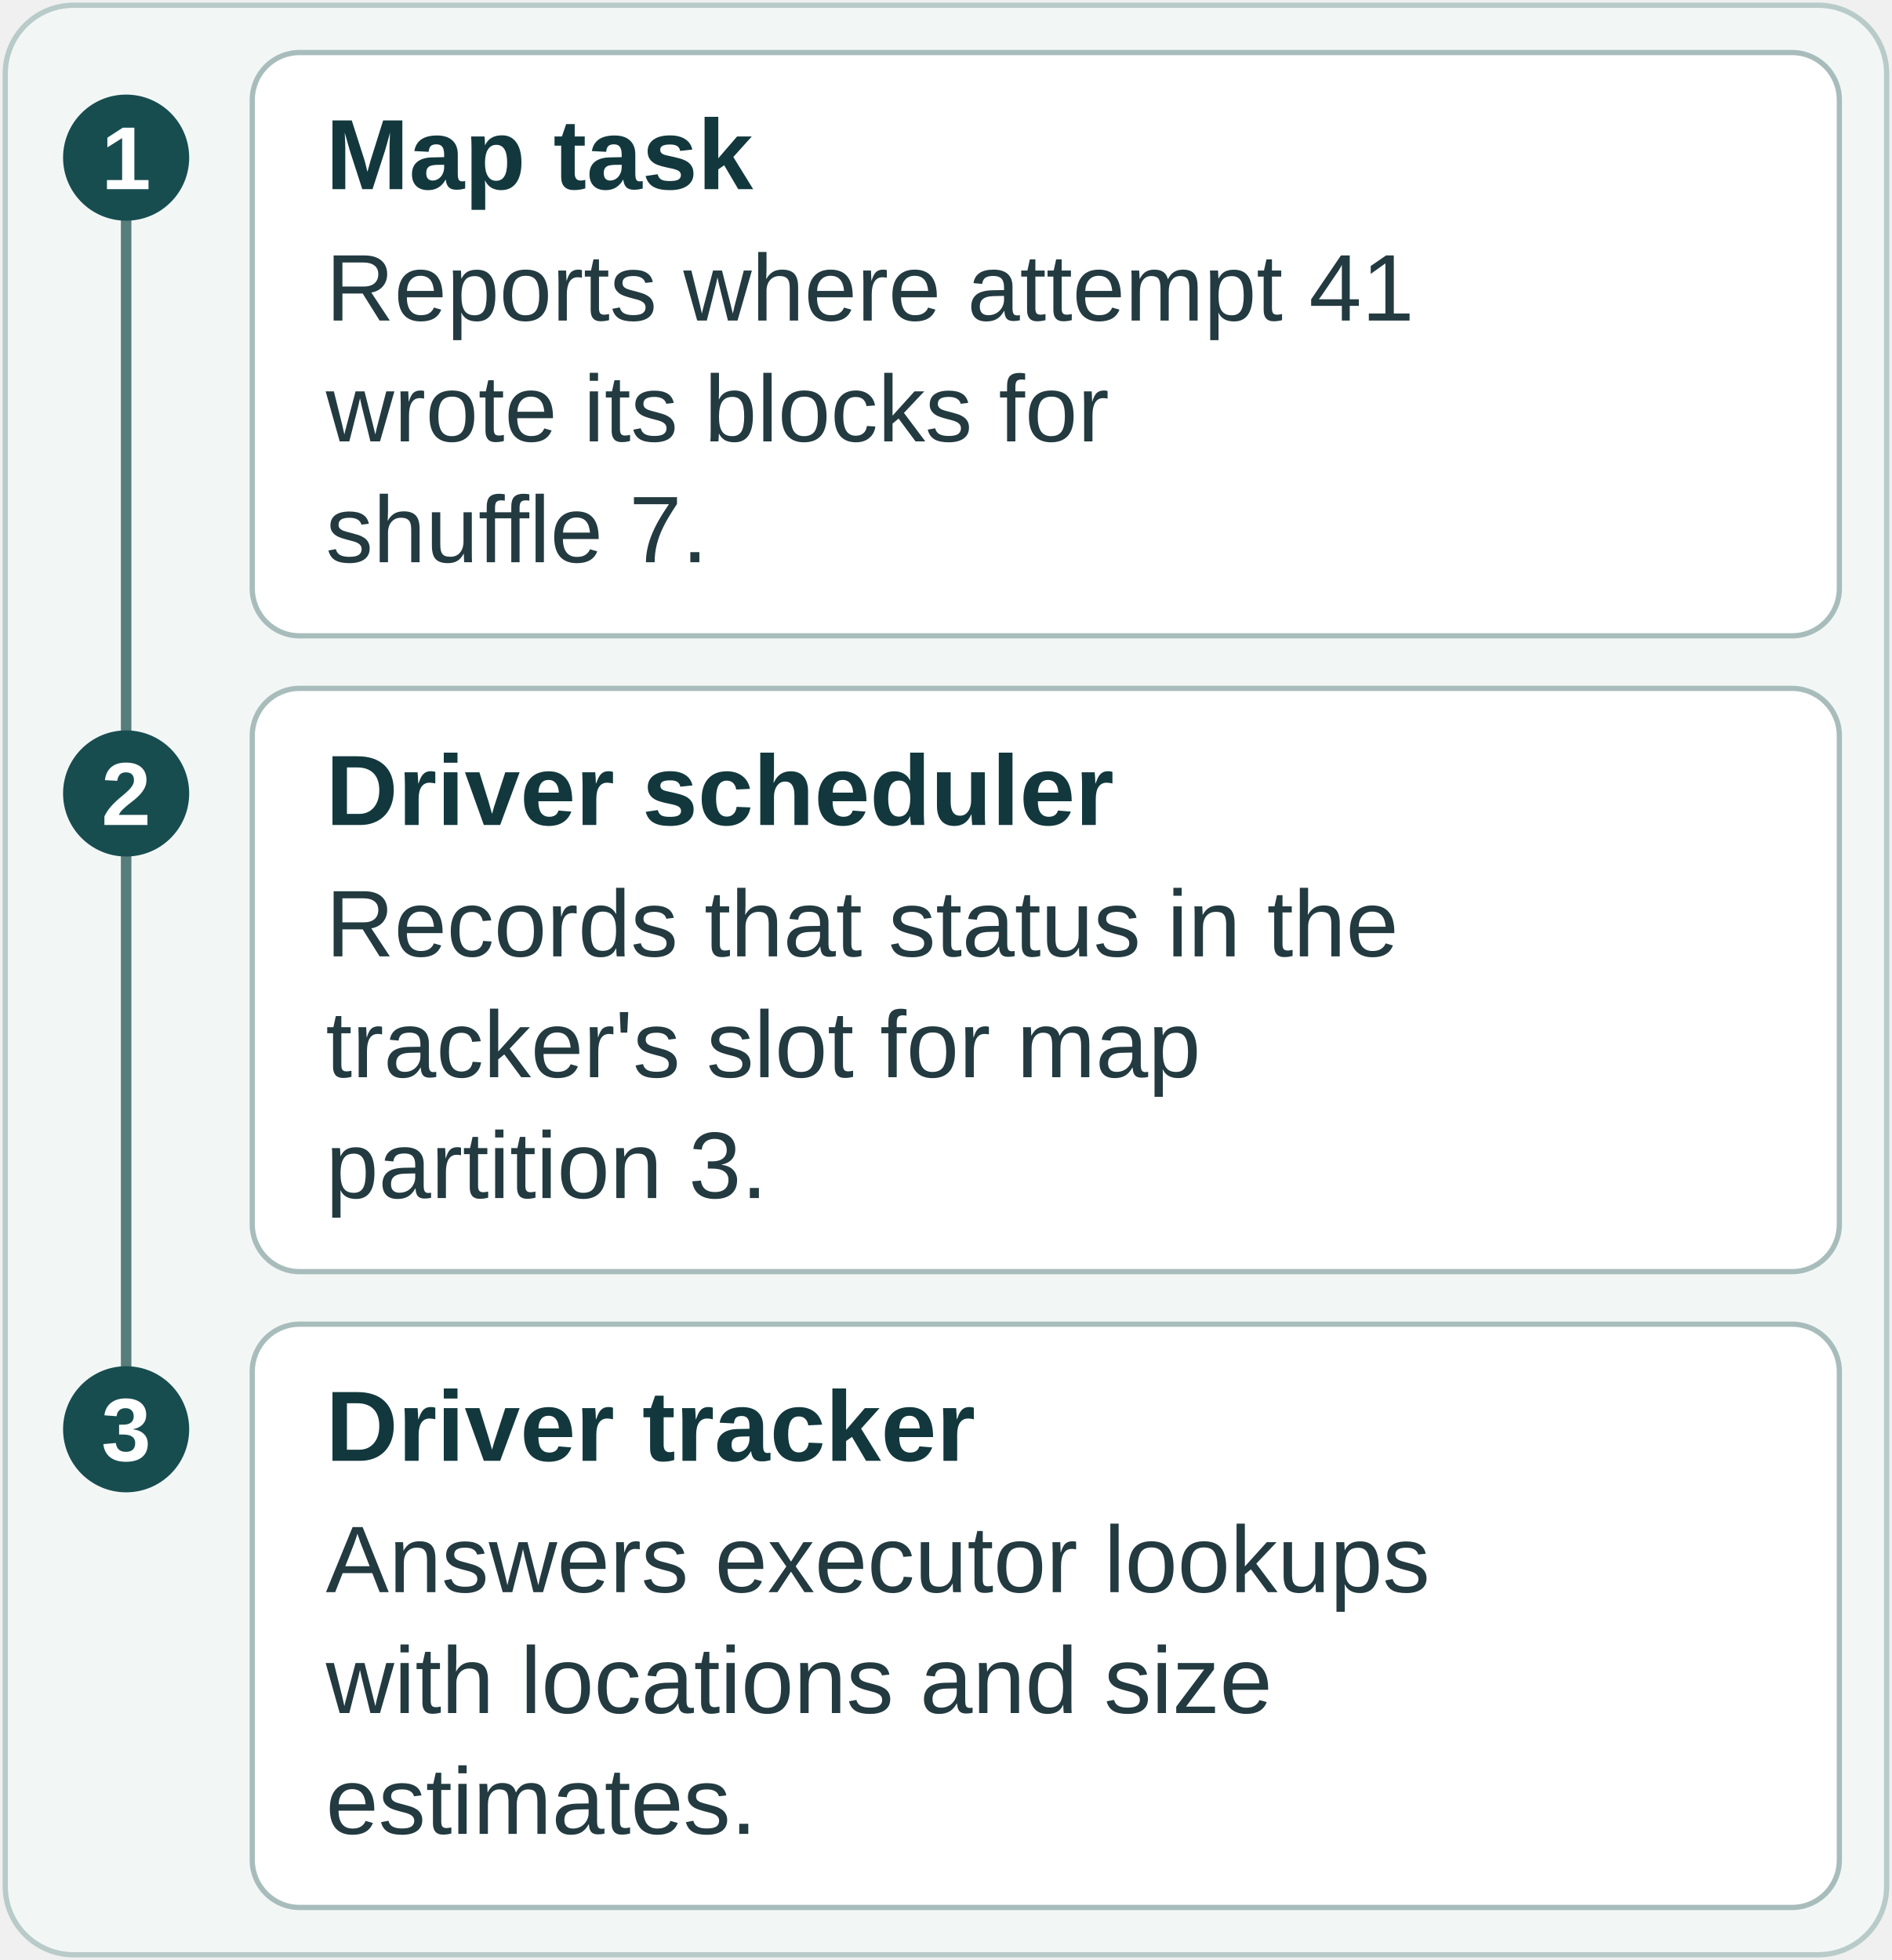
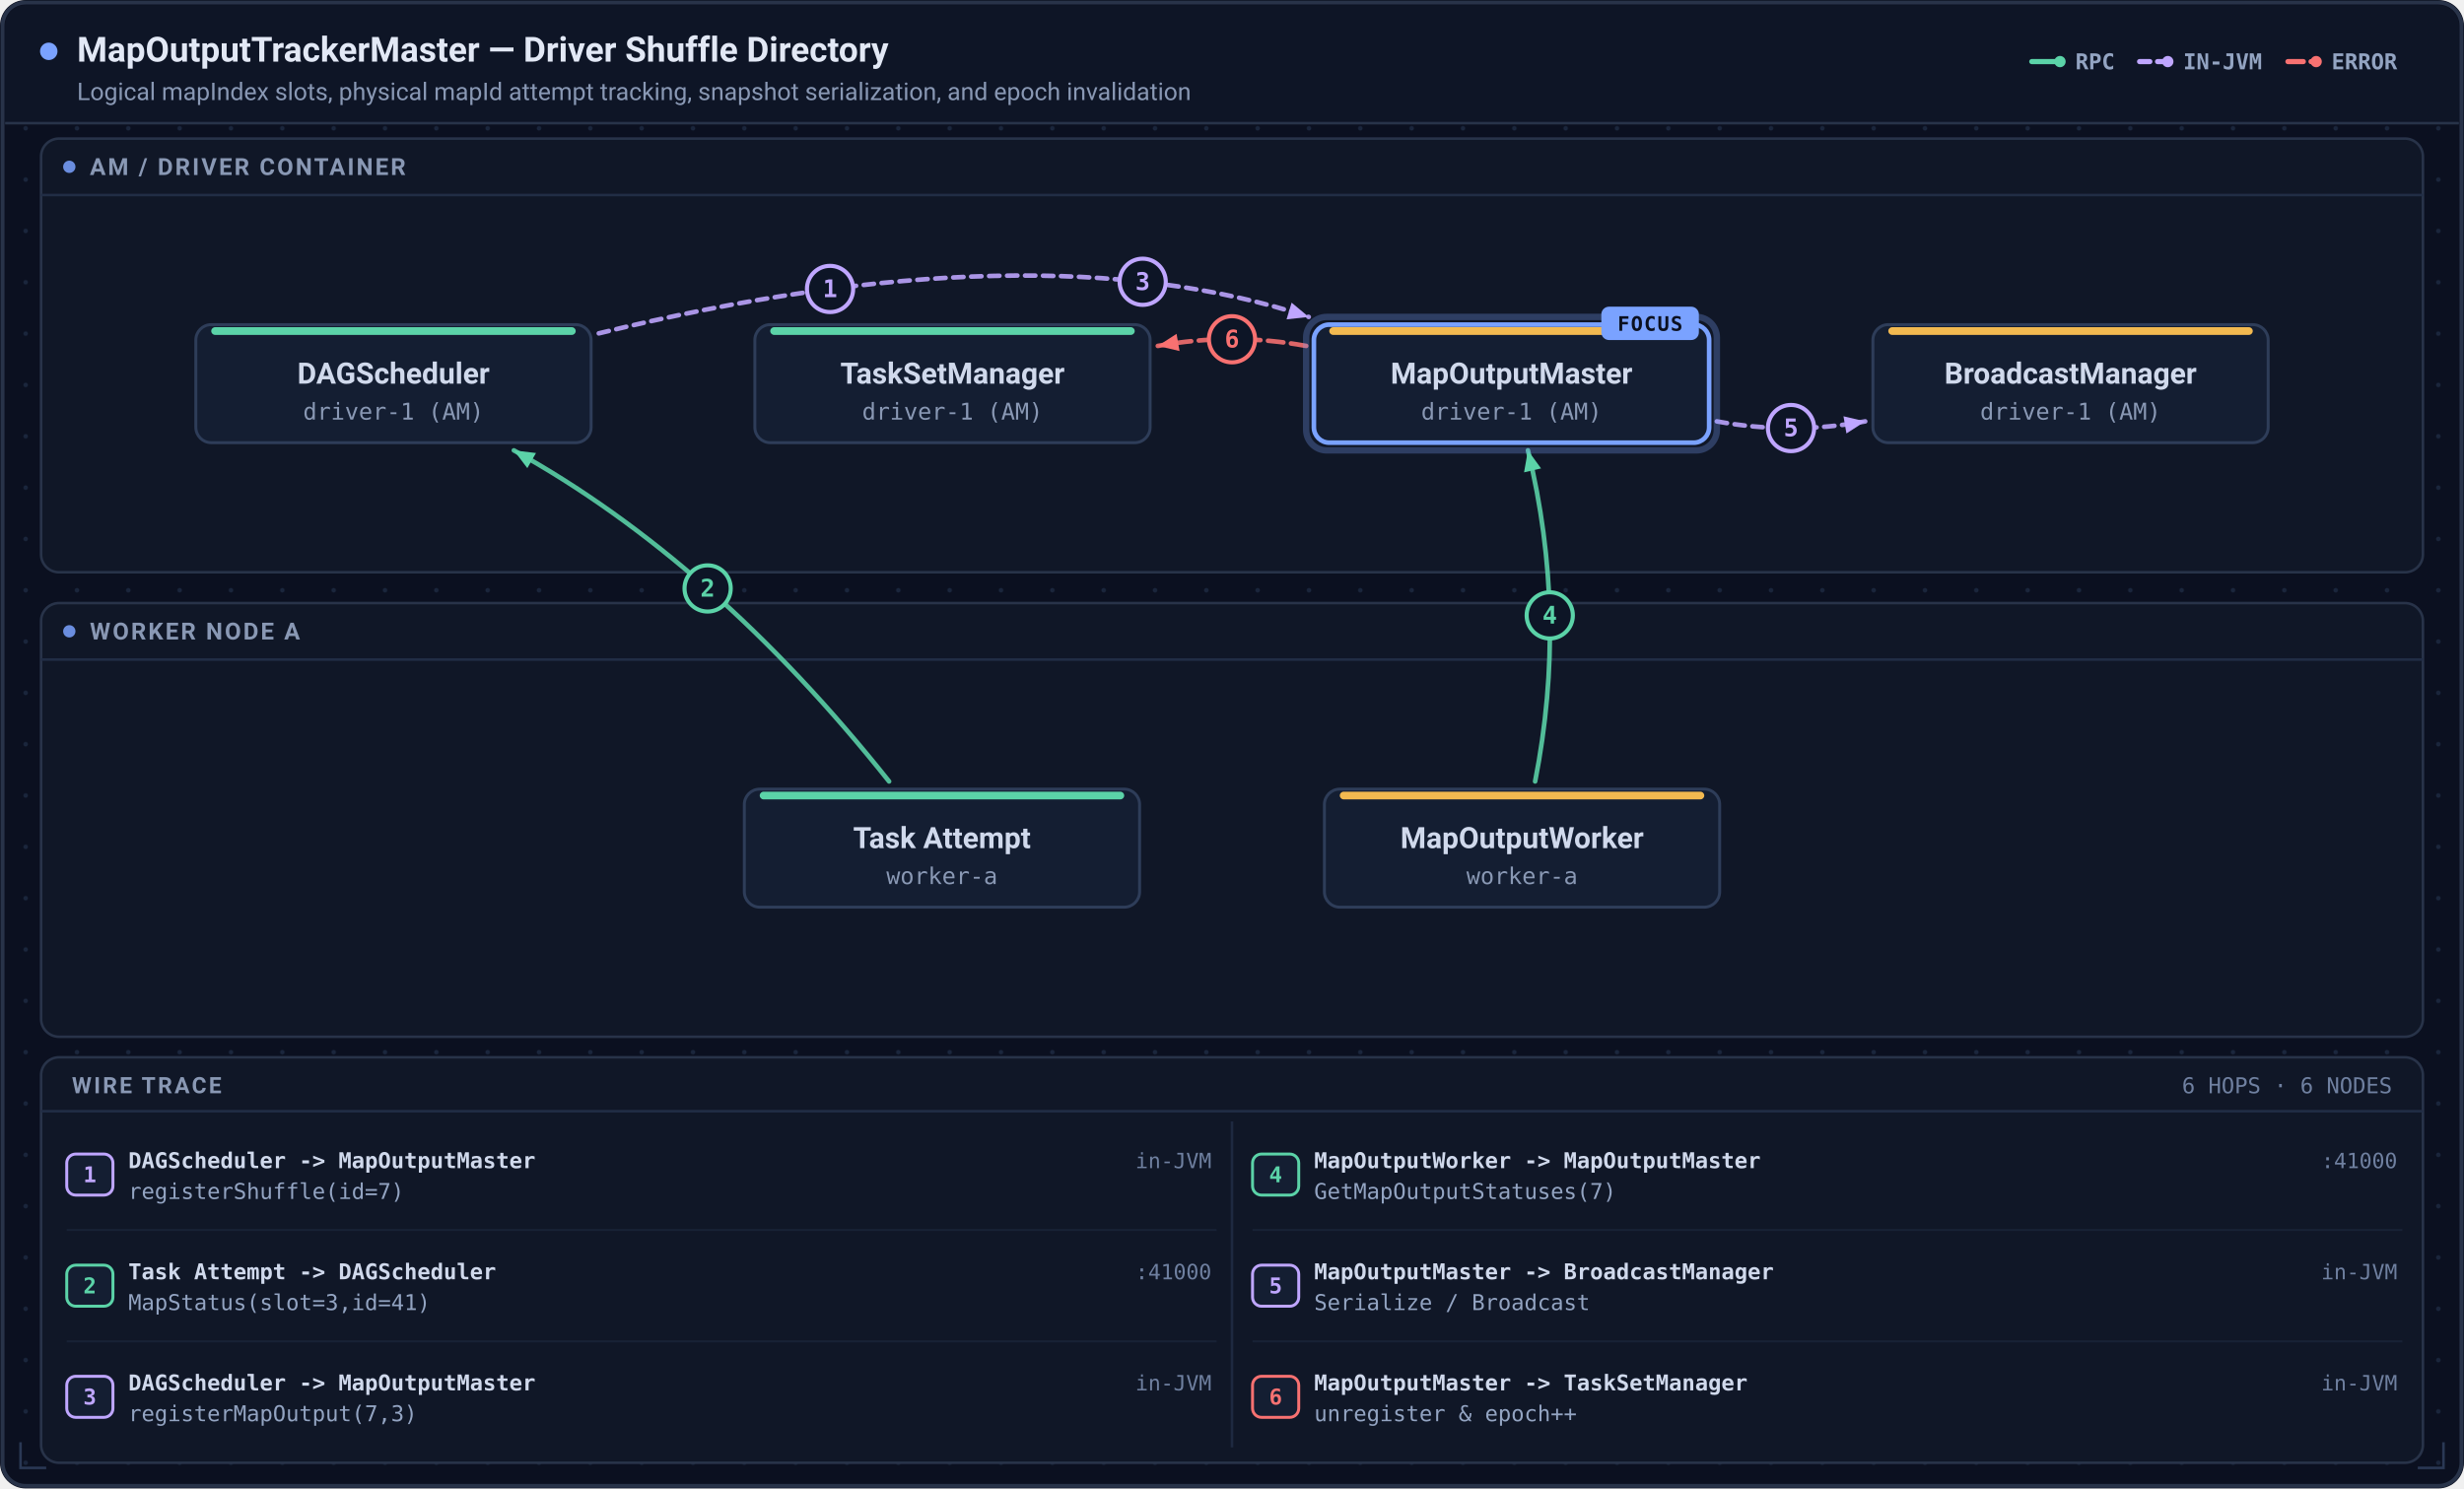
- <svg xmlns="http://www.w3.org/2000/svg" width="360" height="373" viewBox="0 0 360 373" role="img" aria-labelledby="flow-title" aria-describedby="flow-desc">
+ <svg xmlns="http://www.w3.org/2000/svg" width="960" height="580" viewBox="0 0 960 580" role="img" aria-labelledby="topo-title" aria-describedby="topo-desc">
+   <defs>
+     <pattern id="bp-grid" width="20" height="20" patternUnits="userSpaceOnUse">
+       <circle cx="10" cy="10" r="0.9" fill="#1a253b" />
+     </pattern>
+   </defs>
  <style>
- @keyframes handoff {
-   0%, 18% { transform: translateY(0); }
-   40%, 58% { transform: translateY(121px); }
-   82%, 100% { transform: translateY(242px); }
+ .f-sans { font-family: system-ui, -apple-system, 'Segoe UI', Roboto, Helvetica, Arial, sans-serif; }
+ .f-mono { font-family: ui-monospace, 'Cascadia Code', 'SFMono-Regular', Menlo, Consolas, monospace; }
+ @keyframes packet-travel {
+   0% { transform: translate(233.3px, 129.9px); color: #bfa6ff; opacity: 0; }
+   0.67% { transform: translate(233.3px, 129.9px); color: #bfa6ff; opacity: 1; }
+   5.17% { transform: translate(338.5px, 110.8px); color: #bfa6ff; opacity: 1; }
+   9.67% { transform: translate(432.6px, 108.6px); color: #bfa6ff; opacity: 1; }
+   14.17% { transform: translate(509.9px, 123.5px); color: #bfa6ff; opacity: 1; }
+   15.33% { transform: translate(509.9px, 123.5px); color: #bfa6ff; opacity: 0; }
+   16.00% { transform: translate(346.4px, 304.5px); color: #5bd3a8; opacity: 0; }
+   17.33% { transform: translate(346.4px, 304.5px); color: #5bd3a8; opacity: 1; }
+   21.83% { transform: translate(300.3px, 252.5px); color: #5bd3a8; opacity: 1; }
+   26.33% { transform: translate(250.6px, 208.6px); color: #5bd3a8; opacity: 1; }
+   30.83% { transform: translate(200.2px, 175.5px); color: #5bd3a8; opacity: 1; }
+   32.00% { transform: translate(200.2px, 175.5px); color: #5bd3a8; opacity: 0; }
+   32.67% { transform: translate(233.3px, 129.9px); color: #bfa6ff; opacity: 0; }
+   34.00% { transform: translate(233.3px, 129.9px); color: #bfa6ff; opacity: 1; }
+   38.50% { transform: translate(338.5px, 110.8px); color: #bfa6ff; opacity: 1; }
+   43.00% { transform: translate(432.6px, 108.6px); color: #bfa6ff; opacity: 1; }
+   47.50% { transform: translate(509.9px, 123.5px); color: #bfa6ff; opacity: 1; }
+   48.67% { transform: translate(509.9px, 123.5px); color: #bfa6ff; opacity: 0; }
+   49.33% { transform: translate(598.1px, 304.5px); color: #5bd3a8; opacity: 0; }
+   50.67% { transform: translate(598.1px, 304.5px); color: #5bd3a8; opacity: 1; }
+   55.17% { transform: translate(603.5px, 261.7px); color: #5bd3a8; opacity: 1; }
+   59.67% { transform: translate(602.5px, 217.9px); color: #5bd3a8; opacity: 1; }
+   64.17% { transform: translate(595.3px, 175.5px); color: #5bd3a8; opacity: 1; }
+   65.33% { transform: translate(595.3px, 175.5px); color: #5bd3a8; opacity: 0; }
+   66.00% { transform: translate(668.9px, 164.2px); color: #bfa6ff; opacity: 0; }
+   67.33% { transform: translate(668.9px, 164.2px); color: #bfa6ff; opacity: 1; }
+   71.83% { transform: translate(688px, 166.5px); color: #bfa6ff; opacity: 1; }
+   76.33% { transform: translate(707.6px, 166.5px); color: #bfa6ff; opacity: 1; }
+   80.83% { transform: translate(726.7px, 164.2px); color: #bfa6ff; opacity: 1; }
+   82.00% { transform: translate(726.7px, 164.2px); color: #bfa6ff; opacity: 0; }
+   82.67% { transform: translate(508.9px, 134.8px); color: #f87171; opacity: 0; }
+   84.00% { transform: translate(508.9px, 134.8px); color: #f87171; opacity: 1; }
+   88.50% { transform: translate(489.8px, 132.5px); color: #f87171; opacity: 1; }
+   93.00% { transform: translate(470.2px, 132.5px); color: #f87171; opacity: 1; }
+   97.50% { transform: translate(451.1px, 134.8px); color: #f87171; opacity: 1; }
+   98.67% { transform: translate(451.1px, 134.8px); color: #f87171; opacity: 0; }
+   100% { transform: translate(233.3px, 129.9px); color: #bfa6ff; opacity: 0; }
}
- @media (prefers-reduced-motion: no-preference) {
-   #focus { display: inline; animation: handoff 4.6s ease-in-out 1 both; }
+ #packet-orb {
+   opacity: 0;
+   animation: packet-travel 9s linear infinite;
}
- @media (prefers-reduced-motion: reduce) { #focus { display: none; animation: none; } }
+ @media (prefers-reduced-motion: reduce) {
+   #packet-orb { display: none; animation: none; }
+ }
</style>
-   <rect x="1" y="1" width="358" height="371" rx="13" fill="#f2f7f6" stroke="#b8cbc8" />
-   <path d="M24 30 V272" fill="none" stroke="#577d7b" stroke-width="2" />
-   <g font-family="Arial, Helvetica, sans-serif">
-     <rect x="48" y="10" width="302" height="111" rx="9" fill="#fff" stroke="#a8bdbb" />
-     <circle cx="24" cy="30" r="12" fill="#184d50" />
-     <text x="24" y="36" text-anchor="middle" font-size="17" font-weight="700" fill="#fff">1</text>
-     <text font-size="19" font-weight="700" fill="#12383d">
-       <tspan x="62" y="36">Map task</tspan>
-     </text>
-     <text font-size="18" fill="#223a40">
-       <tspan x="62" y="61">Reports where attempt 41</tspan>
-       <tspan x="62" y="84">wrote its blocks for</tspan>
-       <tspan x="62" y="107">shuffle 7.</tspan>
-     </text>
-     <rect x="48" y="131" width="302" height="111" rx="9" fill="#fff" stroke="#a8bdbb" />
-     <circle cx="24" cy="151" r="12" fill="#184d50" />
-     <text x="24" y="157" text-anchor="middle" font-size="17" font-weight="700" fill="#fff">2</text>
-     <text font-size="19" font-weight="700" fill="#12383d">
-       <tspan x="62" y="157">Driver scheduler</tspan>
-     </text>
-     <text font-size="18" fill="#223a40">
-       <tspan x="62" y="182">Records that status in the</tspan>
-       <tspan x="62" y="205">tracker's slot for map</tspan>
-       <tspan x="62" y="228">partition 3.</tspan>
-     </text>
-     <rect x="48" y="252" width="302" height="111" rx="9" fill="#fff" stroke="#a8bdbb" />
-     <circle cx="24" cy="272" r="12" fill="#184d50" />
-     <text x="24" y="278" text-anchor="middle" font-size="17" font-weight="700" fill="#fff">3</text>
-     <text font-size="19" font-weight="700" fill="#12383d">
-       <tspan x="62" y="278">Driver tracker</tspan>
-     </text>
-     <text font-size="18" fill="#223a40">
-       <tspan x="62" y="303">Answers executor lookups</tspan>
-       <tspan x="62" y="326">with locations and size</tspan>
-       <tspan x="62" y="349">estimates.</tspan>
-     </text>
-   </g>
-   <g id="focus" display="none" aria-hidden="true">
-     <circle cx="24" cy="30" r="16" fill="none" stroke="#17484d" stroke-width="2" />
-     <path d="M40 25 l6 5 -6 5 z" fill="#17484d" />
+   <rect x="0" y="0" width="960" height="580" rx="10" fill="#0b1020" />
+   <rect x="1" y="1" width="958" height="578" rx="9" fill="url(#bp-grid)" />
+   <rect x="1" y="1" width="958" height="578" rx="9" fill="none" stroke="#283349" stroke-width="1.5" />
+   <g stroke="#344666" stroke-width="1" fill="none" opacity="0.75">
+     <path d="M 8 18 V 8 H 18" />
+     <path d="M 942 8 H 952 V 18" />
+     <path d="M 8 562 V 572 H 18" />
+     <path d="M 942 572 H 952 V 562" />
+   </g>
+   <g class="header-band">
+     <path d="M 10 2 H 950 A 8 8 0 0 1 958 10 V 48 H 2 V 10 A 8 8 0 0 1 10 2 Z" fill="#0e1526" />
+     <line x1="2" y1="48" x2="958" y2="48" stroke="#283349" stroke-width="1" />
+     <circle cx="19" cy="20" r="3.4" fill="#7aa2ff" />
+     <text class="f-sans" x="30" y="24" fill="#e2e8f5" font-size="13.5" font-weight="700">MapOutputTrackerMaster — Driver Shuffle Directory</text>
+     <text class="f-sans" x="30" y="39" fill="#8998b4" font-size="9.5">Logical mapIndex slots, physical mapId attempt tracking, snapshot serialization, and epoch invalidation</text>
+     <g class="channel-legend">
+       <line x1="791.6" y1="24" x2="802.6" y2="24" stroke="#5bd3a8" stroke-width="2" stroke-linecap="round" />
+       <circle cx="802.6" cy="24" r="2.2" fill="#5bd3a8" />
+       <text class="f-mono" x="808.6" y="27" fill="#93a4c2" font-size="8.5" font-weight="600">RPC</text>
+       <line x1="833.6" y1="24" x2="844.6" y2="24" stroke="#bfa6ff" stroke-width="2" stroke-dasharray="4 3" stroke-linecap="round" />
+       <circle cx="844.6" cy="24" r="2.2" fill="#bfa6ff" />
+       <text class="f-mono" x="850.6" y="27" fill="#93a4c2" font-size="8.5" font-weight="600">IN-JVM</text>
+       <line x1="891.4" y1="24" x2="902.4" y2="24" stroke="#f87171" stroke-width="2" stroke-dasharray="6 3" stroke-linecap="round" />
+       <circle cx="902.4" cy="24" r="2.2" fill="#f87171" />
+       <text class="f-mono" x="908.4" y="27" fill="#93a4c2" font-size="8.5" font-weight="600">ERROR</text>
+     </g>
+   </g>
+   <g class="topology-stage">
+     <g class="host-zone" data-zone="driver-jvm">
+       <rect x="16" y="54" width="928" height="169" rx="7" fill="#101727" stroke="#283349" stroke-width="1" />
+       <line x1="16" y1="76" x2="944" y2="76" stroke="#212d45" stroke-width="1" />
+       <circle cx="27" cy="65" r="2.4" fill="#7aa2ff" fill-opacity="0.85" />
+       <text class="f-sans" x="35" y="68.2" fill="#8998b4" font-size="9.2" font-weight="700" letter-spacing="0.09em">AM / DRIVER CONTAINER</text>
+     </g>
+     <g class="host-zone" data-zone="worker-node-a">
+       <rect x="16" y="235" width="928" height="169" rx="7" fill="#101727" stroke="#283349" stroke-width="1" />
+       <line x1="16" y1="257" x2="944" y2="257" stroke="#212d45" stroke-width="1" />
+       <circle cx="27" cy="246" r="2.4" fill="#7aa2ff" fill-opacity="0.85" />
+       <text class="f-sans" x="35" y="249.2" fill="#8998b4" font-size="9.2" font-weight="700" letter-spacing="0.09em">WORKER NODE A</text>
+     </g>
+     <g class="topo-edge" data-from="dag-scheduler" data-to="map-output-tracker-master">
+       <path d="M 233.3 129.9 Q 403.1 88.3 509.9 123.5" fill="none" stroke="#bfa6ff" stroke-width="1.8" stroke-opacity="0.88" stroke-dasharray="4 3" stroke-linecap="round" />
+       <polygon points="-8,-3.4 0,0 -8,3.4" fill="#bfa6ff" transform="translate(509.9, 123.5) rotate(16.8)" />
+     </g>
+     <g class="topo-edge" data-from="task-attempt" data-to="dag-scheduler">
+       <path d="M 346.4 304.5 Q 278.2 218.7 200.2 175.5" fill="none" stroke="#5bd3a8" stroke-width="1.8" stroke-opacity="0.88" stroke-linecap="round" />
+       <polygon points="-8,-3.4 0,0 -8,3.4" fill="#5bd3a8" transform="translate(200.2, 175.5) rotate(-150.2)" />
+     </g>
+     <g class="topo-edge" data-from="map-output-tracker-worker" data-to="map-output-tracker-master">
+       <path d="M 598.1 304.5 Q 610.9 239.5 595.3 175.5" fill="none" stroke="#5bd3a8" stroke-width="1.8" stroke-opacity="0.88" stroke-linecap="round" />
+       <polygon points="-8,-3.4 0,0 -8,3.4" fill="#5bd3a8" transform="translate(595.3, 175.5) rotate(-103)" />
+     </g>
+     <g class="topo-edge" data-from="map-output-tracker-master" data-to="broadcast-manager">
+       <path d="M 668.9 164.2 Q 697.8 169.5 726.7 164.2" fill="none" stroke="#bfa6ff" stroke-width="1.8" stroke-opacity="0.88" stroke-dasharray="4 3" stroke-linecap="round" />
+       <polygon points="-8,-3.4 0,0 -8,3.4" fill="#bfa6ff" transform="translate(726.7, 164.2) rotate(-9.8)" />
+     </g>
+     <g class="topo-edge" data-from="map-output-tracker-master" data-to="task-set-manager">
+       <path d="M 508.9 134.8 Q 480 129.5 451.1 134.8" fill="none" stroke="#f87171" stroke-width="1.8" stroke-opacity="0.88" stroke-dasharray="6 3" stroke-linecap="round" />
+       <polygon points="-8,-3.4 0,0 -8,3.4" fill="#f87171" transform="translate(451.1, 134.8) rotate(170.2)" />
+     </g>
+     <g class="topo-node" data-id="dag-scheduler">
+       <rect x="76.3" y="126.5" width="154" height="46" rx="6" fill="#141e32" stroke="#2e3d59" stroke-width="1.15" />
+       <rect x="82.3" y="127.5" width="142" height="3" rx="1.5" fill="#5bd3a8" />
+       <text class="f-sans" x="153.3" y="149.5" text-anchor="middle" fill="#d0d9ec" font-size="11.5" font-weight="700">DAGScheduler</text>
+       <text class="f-mono" x="153.3" y="163.5" text-anchor="middle" fill="#8998b4" font-size="9">driver-1 (AM)</text>
+     </g>
+     <g class="topo-node" data-id="task-set-manager">
+       <rect x="294.1" y="126.5" width="154" height="46" rx="6" fill="#141e32" stroke="#2e3d59" stroke-width="1.15" />
+       <rect x="300.1" y="127.5" width="142" height="3" rx="1.5" fill="#5bd3a8" />
+       <text class="f-sans" x="371.1" y="149.5" text-anchor="middle" fill="#d0d9ec" font-size="11.5" font-weight="700">TaskSetManager</text>
+       <text class="f-mono" x="371.1" y="163.5" text-anchor="middle" fill="#8998b4" font-size="9">driver-1 (AM)</text>
+     </g>
+     <g class="topo-node" data-id="map-output-tracker-master">
+       <rect x="508.9" y="123.5" width="160" height="52" rx="8" fill="none" stroke="#7aa2ff" stroke-opacity="0.28" stroke-width="2.5" />
+       <rect x="511.9" y="126.5" width="154" height="46" rx="6" fill="#141e32" stroke="#7aa2ff" stroke-width="1.8" />
+       <rect x="517.9" y="127.5" width="142" height="3" rx="1.5" fill="#f2b950" />
+       <text class="f-sans" x="588.9" y="149.5" text-anchor="middle" fill="#d0d9ec" font-size="11.5" font-weight="700">MapOutputMaster</text>
+       <text class="f-mono" x="588.9" y="163.5" text-anchor="middle" fill="#8998b4" font-size="9">driver-1 (AM)</text>
+       <g transform="translate(623.9, 119.5)">
+         <rect x="0" y="0" width="38" height="13" rx="3" fill="#7aa2ff" />
+         <text class="f-mono" x="19" y="9.4" text-anchor="middle" fill="#0b1020" font-size="7.8" font-weight="700" letter-spacing="0.06em">FOCUS</text>
+       </g>
+     </g>
+     <g class="topo-node" data-id="broadcast-manager">
+       <rect x="729.7" y="126.5" width="154" height="46" rx="6" fill="#141e32" stroke="#2e3d59" stroke-width="1.15" />
+       <rect x="735.7" y="127.5" width="142" height="3" rx="1.5" fill="#f2b950" />
+       <text class="f-sans" x="806.7" y="149.5" text-anchor="middle" fill="#d0d9ec" font-size="11.5" font-weight="700">BroadcastManager</text>
+       <text class="f-mono" x="806.7" y="163.5" text-anchor="middle" fill="#8998b4" font-size="9">driver-1 (AM)</text>
+     </g>
+     <g class="topo-node" data-id="task-attempt">
+       <rect x="290" y="307.5" width="154" height="46" rx="6" fill="#141e32" stroke="#2e3d59" stroke-width="1.15" />
+       <rect x="296" y="308.5" width="142" height="3" rx="1.5" fill="#5bd3a8" />
+       <text class="f-sans" x="367" y="330.5" text-anchor="middle" fill="#d0d9ec" font-size="11.5" font-weight="700">Task Attempt</text>
+       <text class="f-mono" x="367" y="344.5" text-anchor="middle" fill="#8998b4" font-size="9">worker-a</text>
+     </g>
+     <g class="topo-node" data-id="map-output-tracker-worker">
+       <rect x="516" y="307.5" width="154" height="46" rx="6" fill="#141e32" stroke="#2e3d59" stroke-width="1.15" />
+       <rect x="522" y="308.5" width="142" height="3" rx="1.5" fill="#f2b950" />
+       <text class="f-sans" x="593" y="330.5" text-anchor="middle" fill="#d0d9ec" font-size="11.5" font-weight="700">MapOutputWorker</text>
+       <text class="f-mono" x="593" y="344.5" text-anchor="middle" fill="#8998b4" font-size="9">worker-a</text>
+     </g>
+     <g class="hop-badge" data-hop="1">
+       <circle cx="323.4" cy="112.6" r="9" fill="#0d1526" stroke="#bfa6ff" stroke-width="1.6" />
+       <text class="f-mono" x="323.4" y="115.8" text-anchor="middle" fill="#bfa6ff" font-size="9.5" font-weight="700">1</text>
+     </g>
+     <g class="hop-badge" data-hop="2">
+       <circle cx="275.7" cy="229.3" r="9" fill="#0d1526" stroke="#5bd3a8" stroke-width="1.6" />
+       <text class="f-mono" x="275.7" y="232.5" text-anchor="middle" fill="#5bd3a8" font-size="9.5" font-weight="700">2</text>
+     </g>
+     <g class="hop-badge" data-hop="3">
+       <circle cx="445.2" cy="109.8" r="9" fill="#0d1526" stroke="#bfa6ff" stroke-width="1.6" />
+       <text class="f-mono" x="445.2" y="113" text-anchor="middle" fill="#bfa6ff" font-size="9.5" font-weight="700">3</text>
+     </g>
+     <g class="hop-badge" data-hop="4">
+       <circle cx="603.8" cy="239.8" r="9" fill="#0d1526" stroke="#5bd3a8" stroke-width="1.6" />
+       <text class="f-mono" x="603.8" y="243" text-anchor="middle" fill="#5bd3a8" font-size="9.5" font-weight="700">4</text>
+     </g>
+     <g class="hop-badge" data-hop="5">
+       <circle cx="697.8" cy="166.8" r="9" fill="#0d1526" stroke="#bfa6ff" stroke-width="1.6" />
+       <text class="f-mono" x="697.8" y="170" text-anchor="middle" fill="#bfa6ff" font-size="9.5" font-weight="700">5</text>
+     </g>
+     <g class="hop-badge" data-hop="6">
+       <circle cx="480" cy="132.2" r="9" fill="#0d1526" stroke="#f87171" stroke-width="1.6" />
+       <text class="f-mono" x="480" y="135.4" text-anchor="middle" fill="#f87171" font-size="9.5" font-weight="700">6</text>
+     </g>
+     <g id="packet-orb" aria-hidden="true">
+       <circle cx="0" cy="0" r="11" fill="currentColor" fill-opacity="0.22" />
+       <circle cx="0" cy="0" r="6.2" fill="currentColor" fill-opacity="0.48" />
+       <circle cx="0" cy="0" r="3.4" fill="#ffffff" stroke="currentColor" stroke-width="1.5" />
+     </g>
+   </g>
+   <g class="wire-trace-strip">
+     <rect x="16" y="412" width="928" height="158" rx="7" fill="#101727" stroke="#283349" stroke-width="1" />
+     <line x1="16" y1="433" x2="944" y2="433" stroke="#212d45" stroke-width="1" />
+     <text class="f-sans" x="28" y="426" fill="#8998b4" font-size="8.8" font-weight="700" letter-spacing="0.1em">WIRE TRACE</text>
+     <text class="f-mono" x="932" y="426" text-anchor="end" fill="#6f80a0" font-size="8.5">6 HOPS · 6 NODES</text>
+     <line x1="480" y1="437" x2="480" y2="564" stroke="#1e2940" stroke-width="1" />
+     <g class="trace-row" data-hop="1">
+       <rect x="26" y="449.7" width="18" height="16" rx="3.5" fill="#141e32" stroke="#bfa6ff" stroke-width="1.15" />
+       <text class="f-mono" x="35" y="460.7" text-anchor="middle" fill="#bfa6ff" font-size="8.5" font-weight="700">1</text>
+       <text class="f-mono" x="50" y="455.2" fill="#d0d9ec" font-size="8.5" font-weight="600">DAGScheduler -&gt; MapOutputMaster</text>
+       <text class="f-mono" x="472" y="455.2" text-anchor="end" fill="#6f80a0" font-size="8.2">in-JVM</text>
+       <text class="f-mono" x="50" y="467.2" fill="#93a4c2" font-size="8.5">registerShuffle(id=7)</text>
+     </g>
+     <g class="trace-row" data-hop="2">
+       <line x1="26" y1="479.3" x2="474" y2="479.3" stroke="#182236" stroke-width="0.75" />
+       <rect x="26" y="493" width="18" height="16" rx="3.5" fill="#141e32" stroke="#5bd3a8" stroke-width="1.15" />
+       <text class="f-mono" x="35" y="504" text-anchor="middle" fill="#5bd3a8" font-size="8.5" font-weight="700">2</text>
+       <text class="f-mono" x="50" y="498.5" fill="#d0d9ec" font-size="8.5" font-weight="600">Task Attempt -&gt; DAGScheduler</text>
+       <text class="f-mono" x="472" y="498.5" text-anchor="end" fill="#6f80a0" font-size="8.2">:41000</text>
+       <text class="f-mono" x="50" y="510.5" fill="#93a4c2" font-size="8.5">MapStatus(slot=3,id=41)</text>
+     </g>
+     <g class="trace-row" data-hop="3">
+       <line x1="26" y1="522.7" x2="474" y2="522.7" stroke="#182236" stroke-width="0.75" />
+       <rect x="26" y="536.3" width="18" height="16" rx="3.5" fill="#141e32" stroke="#bfa6ff" stroke-width="1.15" />
+       <text class="f-mono" x="35" y="547.3" text-anchor="middle" fill="#bfa6ff" font-size="8.5" font-weight="700">3</text>
+       <text class="f-mono" x="50" y="541.8" fill="#d0d9ec" font-size="8.5" font-weight="600">DAGScheduler -&gt; MapOutputMaster</text>
+       <text class="f-mono" x="472" y="541.8" text-anchor="end" fill="#6f80a0" font-size="8.2">in-JVM</text>
+       <text class="f-mono" x="50" y="553.8" fill="#93a4c2" font-size="8.5">registerMapOutput(7,3)</text>
+     </g>
+     <g class="trace-row" data-hop="4">
+       <rect x="488" y="449.7" width="18" height="16" rx="3.5" fill="#141e32" stroke="#5bd3a8" stroke-width="1.15" />
+       <text class="f-mono" x="497" y="460.7" text-anchor="middle" fill="#5bd3a8" font-size="8.5" font-weight="700">4</text>
+       <text class="f-mono" x="512" y="455.2" fill="#d0d9ec" font-size="8.5" font-weight="600">MapOutputWorker -&gt; MapOutputMaster</text>
+       <text class="f-mono" x="934" y="455.2" text-anchor="end" fill="#6f80a0" font-size="8.2">:41000</text>
+       <text class="f-mono" x="512" y="467.2" fill="#93a4c2" font-size="8.5">GetMapOutputStatuses(7)</text>
+     </g>
+     <g class="trace-row" data-hop="5">
+       <line x1="488" y1="479.3" x2="936" y2="479.3" stroke="#182236" stroke-width="0.75" />
+       <rect x="488" y="493" width="18" height="16" rx="3.5" fill="#141e32" stroke="#bfa6ff" stroke-width="1.15" />
+       <text class="f-mono" x="497" y="504" text-anchor="middle" fill="#bfa6ff" font-size="8.5" font-weight="700">5</text>
+       <text class="f-mono" x="512" y="498.5" fill="#d0d9ec" font-size="8.5" font-weight="600">MapOutputMaster -&gt; BroadcastManager</text>
+       <text class="f-mono" x="934" y="498.5" text-anchor="end" fill="#6f80a0" font-size="8.2">in-JVM</text>
+       <text class="f-mono" x="512" y="510.5" fill="#93a4c2" font-size="8.5">Serialize / Broadcast</text>
+     </g>
+     <g class="trace-row" data-hop="6">
+       <line x1="488" y1="522.7" x2="936" y2="522.7" stroke="#182236" stroke-width="0.75" />
+       <rect x="488" y="536.3" width="18" height="16" rx="3.5" fill="#141e32" stroke="#f87171" stroke-width="1.15" />
+       <text class="f-mono" x="497" y="547.3" text-anchor="middle" fill="#f87171" font-size="8.5" font-weight="700">6</text>
+       <text class="f-mono" x="512" y="541.8" fill="#d0d9ec" font-size="8.5" font-weight="600">MapOutputMaster -&gt; TaskSetManager</text>
+       <text class="f-mono" x="934" y="541.8" text-anchor="end" fill="#6f80a0" font-size="8.2">in-JVM</text>
+       <text class="f-mono" x="512" y="553.8" fill="#93a4c2" font-size="8.5">unregister &amp; epoch++</text>
+     </g>
  </g>
</svg>
